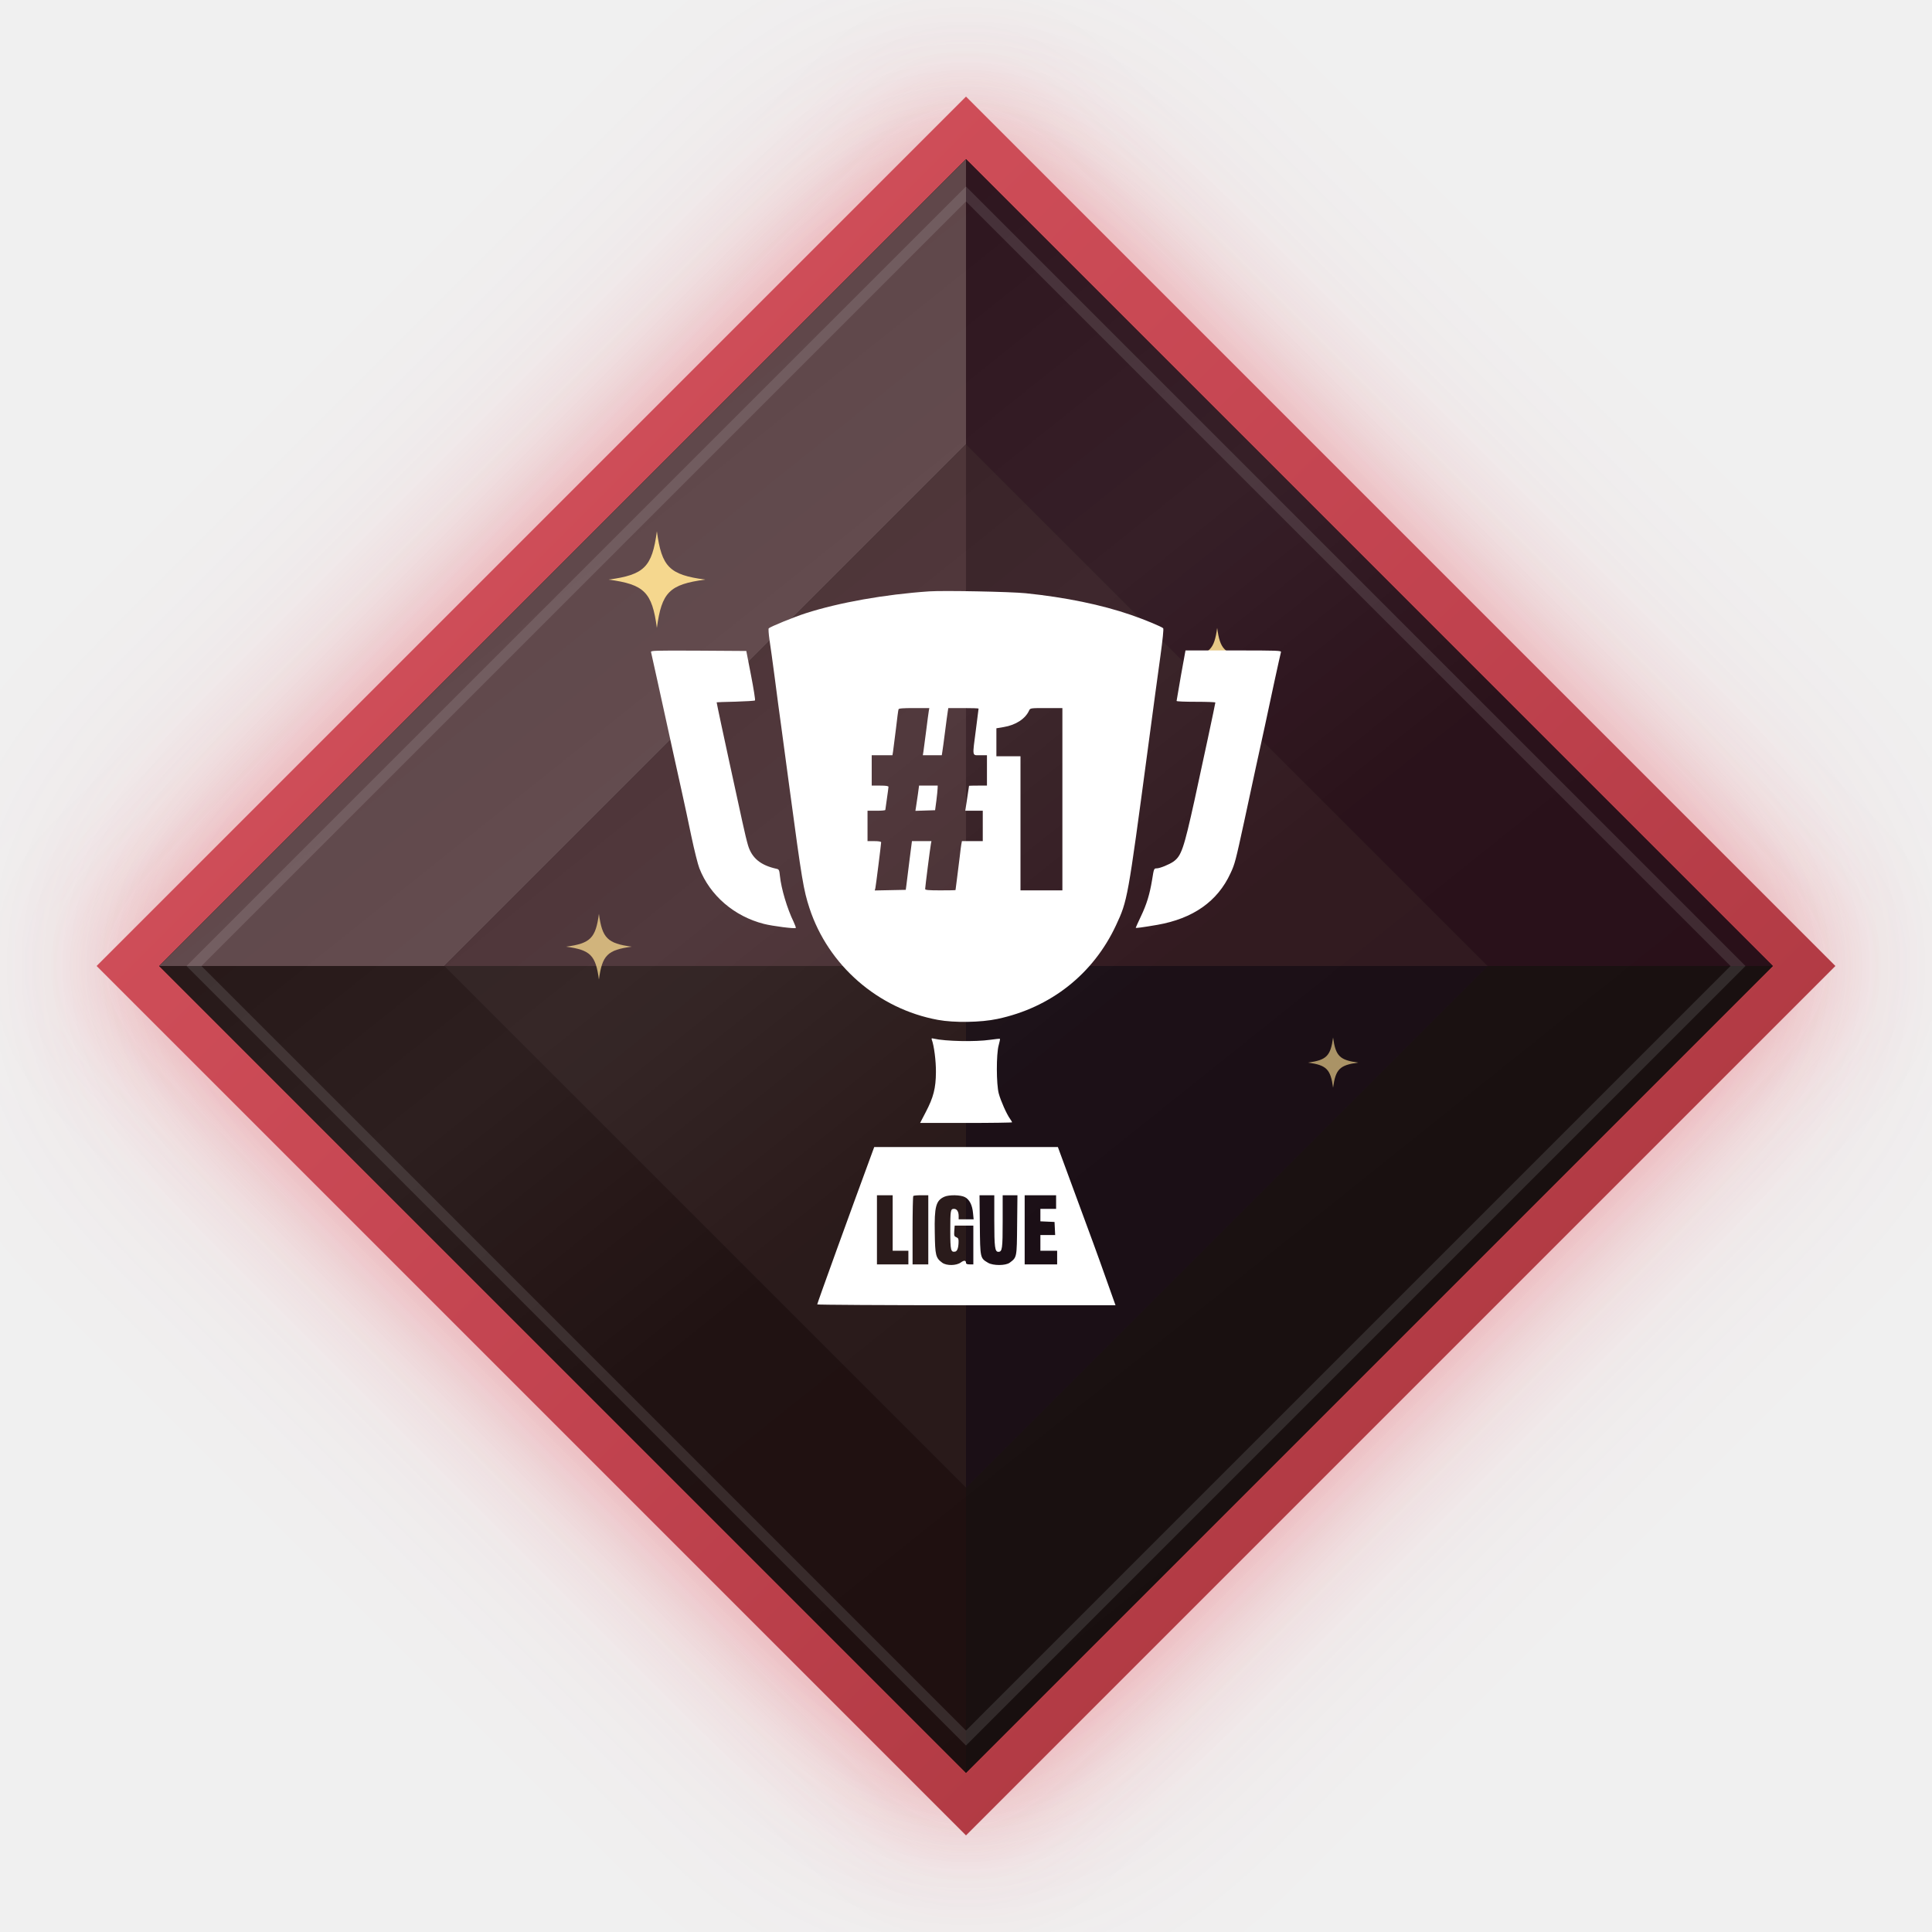
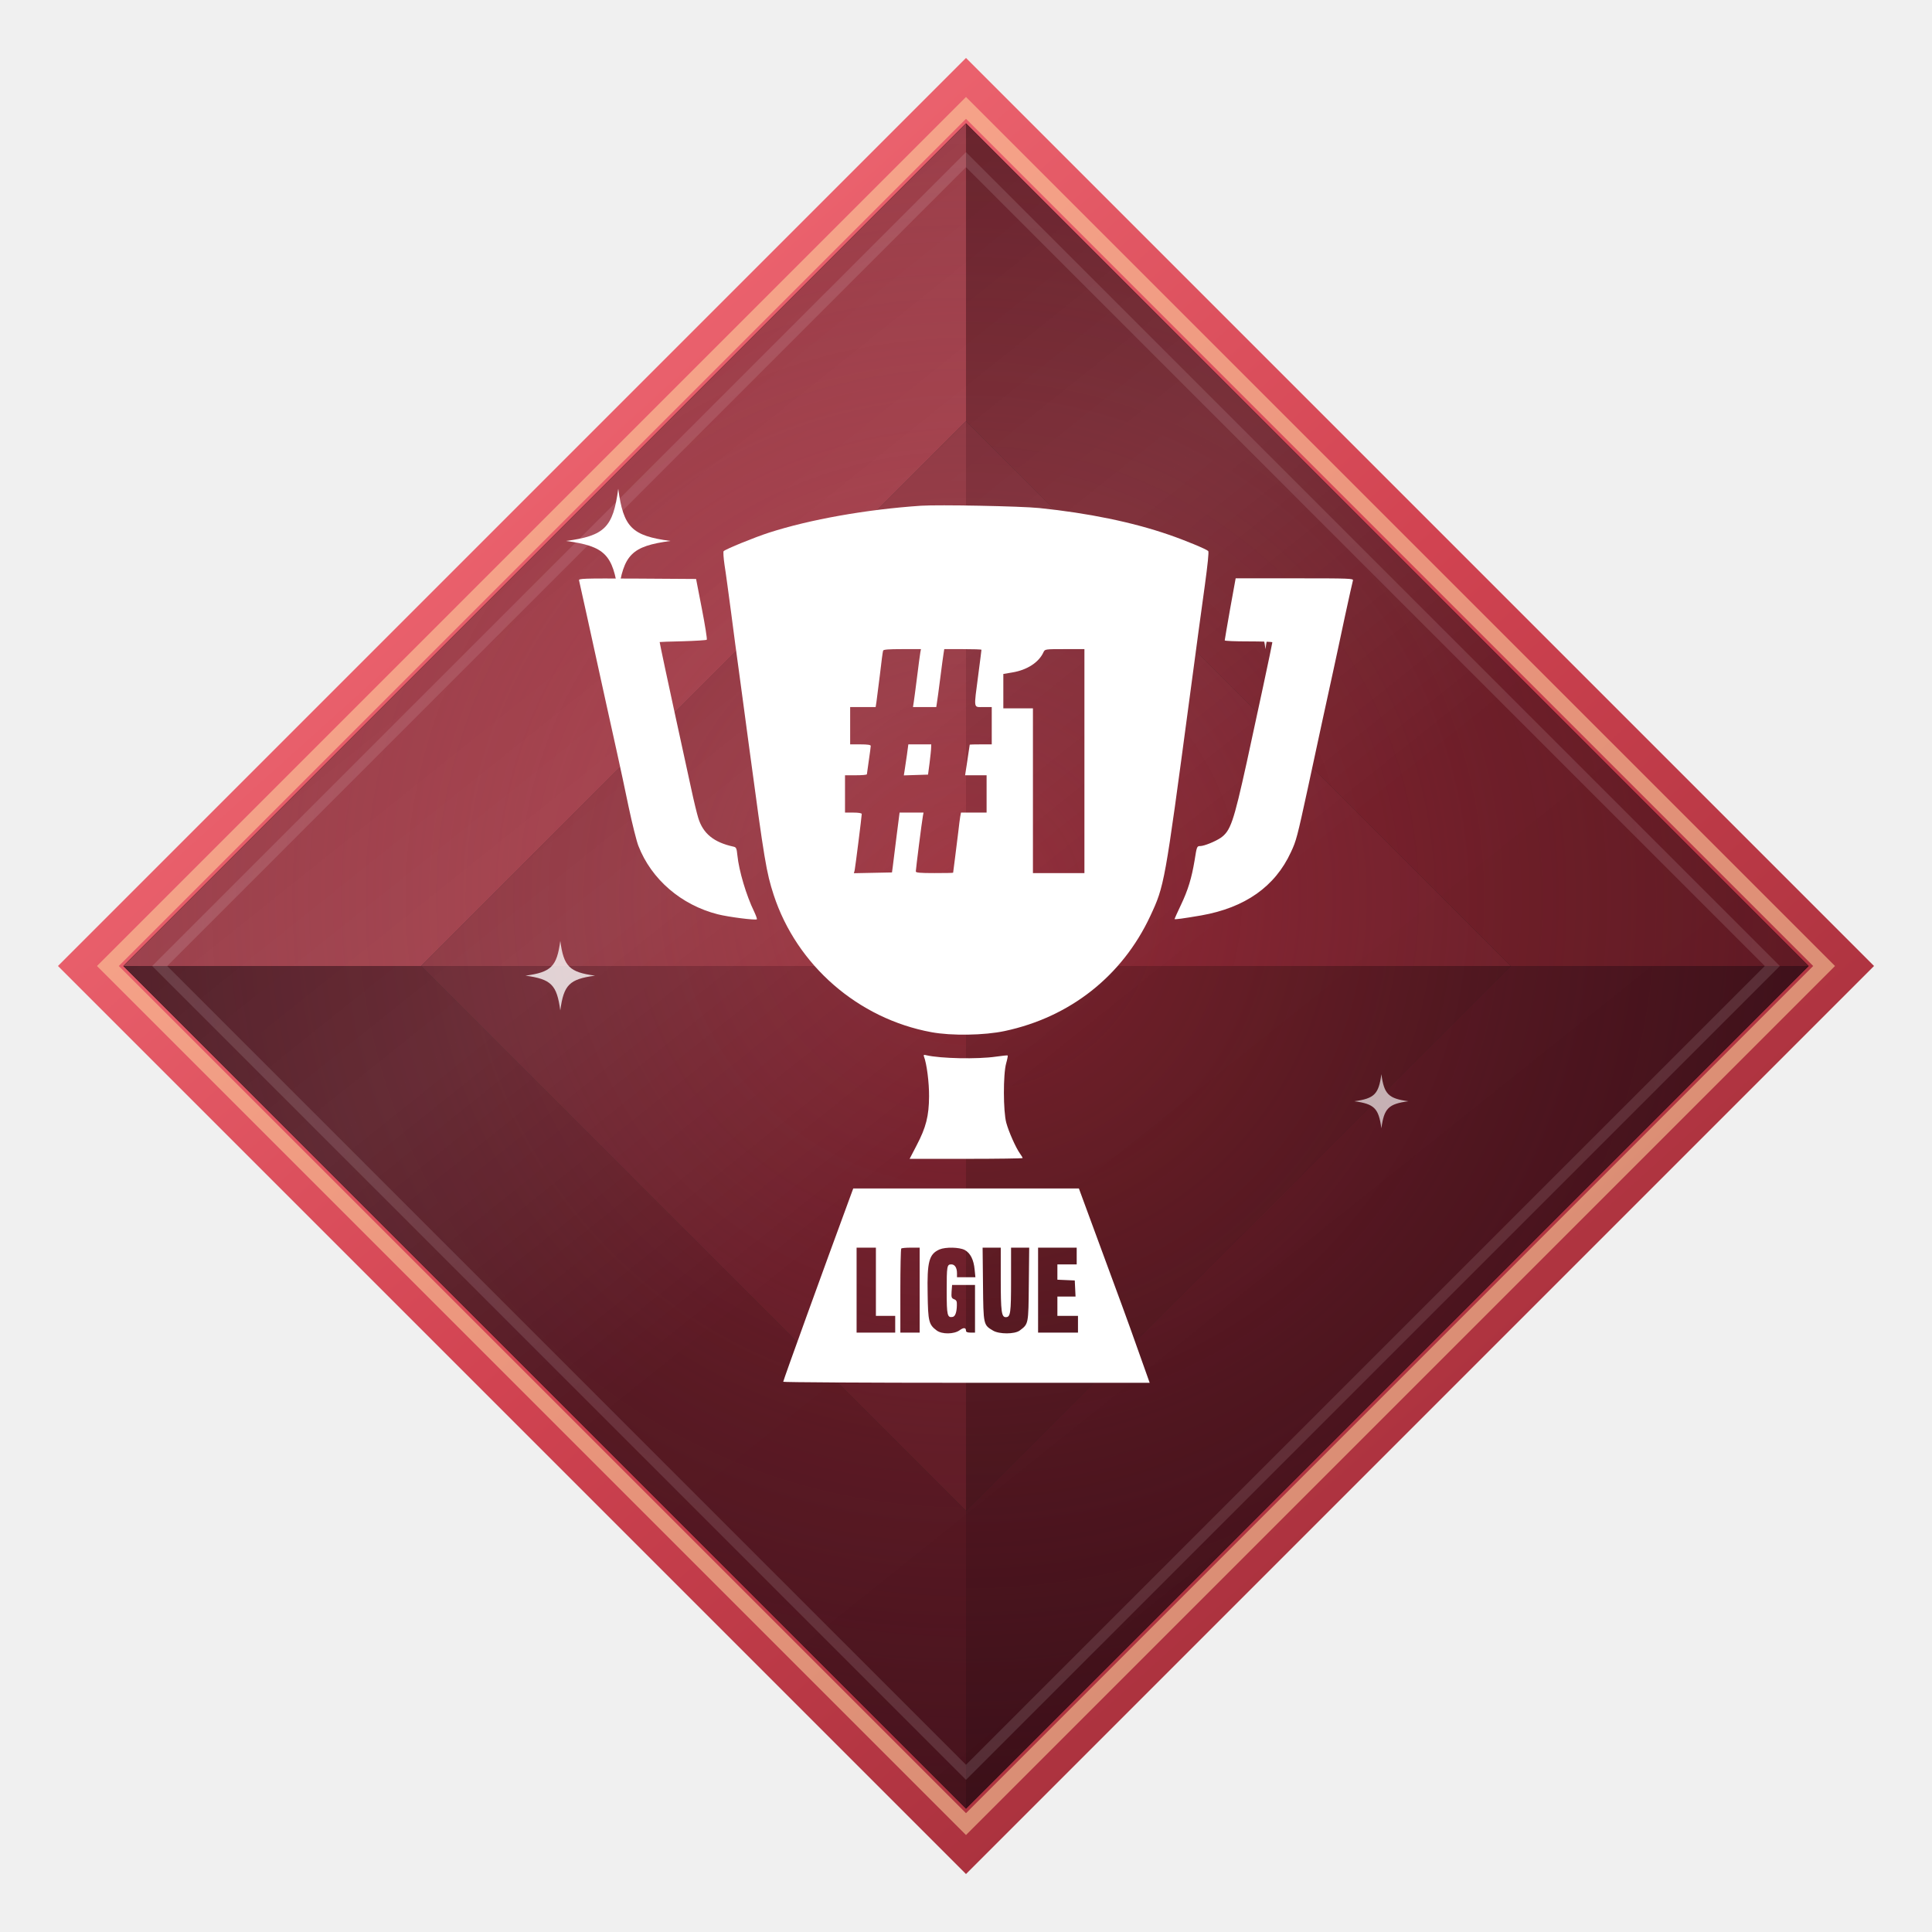
<svg xmlns="http://www.w3.org/2000/svg" viewBox="0 0 200 200" width="200" height="200" role="img" aria-label="leader-ligue">
  <defs>
-     <linearGradient id="rb_leader_ligue" x1="0" y1="0" x2="1" y2="1">
-       <stop offset="0" stop-color="#DA5660" />
-       <stop offset=".55" stop-color="#C0424E" />
-       <stop offset="1" stop-color="#A13238" />
+     <linearGradient id="rb_leader_ligue" x1=".05" y1="0" x2=".95" y2="1">
+       <stop offset="0" stop-color="#FF7A84" />
+       <stop offset=".5" stop-color="#D14351" />
+       <stop offset="1" stop-color="#8E2530" />
    </linearGradient>
    <linearGradient id="st_leader_ligue" x1=".1" y1="0" x2=".9" y2="1">
      <stop offset="0" stop-color="#fff" stop-opacity="0" />
-       <stop offset=".40" stop-color="#fff" stop-opacity=".075" />
+       <stop offset=".38" stop-color="#fff" stop-opacity=".10" />
      <stop offset=".56" stop-color="#fff" stop-opacity=".02" />
      <stop offset="1" stop-color="#fff" stop-opacity="0" />
    </linearGradient>
-     <filter id="g1_leader_ligue" x="-45%" y="-45%" width="190%" height="190%">
-       <feGaussianBlur stdDeviation="6" />
-     </filter>
-     <filter id="g2_leader_ligue" x="-60%" y="-60%" width="220%" height="220%">
-       <feGaussianBlur stdDeviation="13" />
-     </filter>
+     <radialGradient id="ig_leader_ligue" cx=".5" cy=".46" r=".55">
+       <stop offset="0" stop-color="#B22C3A" stop-opacity="0.55" />
+       <stop offset=".6" stop-color="#B22C3A" stop-opacity=".18" />
+       <stop offset="1" stop-color="#B22C3A" stop-opacity="0" />
+     </radialGradient>
    <clipPath id="cp_leader_ligue">
-       <path d="M100.00,16.48 L183.52,100.00 L100.00,183.52 L16.48,100.00 Z" />
+       <path d="M100.00,12.77 L187.23,100.00 L100.00,187.23 L12.77,100.00 Z" />
    </clipPath>
    <mask id="pk_leader_ligue" maskUnits="userSpaceOnUse" x="0" y="0" width="200" height="200">
-       <g transform="translate(67.355,61.152) scale(0.081342)">
+       <g transform="translate(59.893,52.273) scale(0.099935)">
        <path fill="#fff" d="M 354.667,0.8 c -56.933,3.867 -115.067,14.267 -157.333,27.867 c -14.933,4.8 -44.933,17.067 -47.067,19.2 c -0.533,0.533 -0.133,6.933 0.933,14.267 c 1.2,7.2 4.133,29.333 6.8,49.2 c 2.533,19.733 6.133,46.8 8,60 c 1.733,13.2 6.667,48.933 10.667,79.333 c 16,119.067 17.867,129.867 25.467,153.333 c 23.867,72.8 87.333,128.133 163.333,142.133 c 20.8,3.867 54.933,3.333 76,-1.2 c 67.733,-14.4 121.733,-57.067 150.667,-118.933 c 14.8,-31.733 14.933,-32.667 40.533,-224 c 6.267,-46.933 13.467,-100.533 16.133,-119.2 c 2.8,-20.533 4.267,-34.267 3.467,-35.067 c -2,-2 -24.533,-11.333 -40.933,-16.933 c -37.467,-12.933 -83.333,-22.4 -134,-27.6 c -19.6,-2 -104.267,-3.6 -122.667,-2.4 z m -0.667,152.133 c -0.4,2.133 -1.867,13.333 -3.333,25.067 c -1.467,11.733 -3.067,23.6 -3.467,26.267 l -0.8,5.067 l 12.133,0 l 12,0 l 0.667,-4.4 c 0.4,-2.267 2,-13.867 3.467,-25.6 c 1.467,-11.733 3.067,-23.333 3.467,-25.733 l 0.667,-4.267 l 19.2,0 c 10.667,0 19.333,0.267 19.333,0.667 c 0,0.4 -1.467,12.267 -3.333,26.267 c -4.667,35.867 -5.2,33.067 5.333,33.067 l 8.667,0 l 0,19.333 l 0,19.333 l -11.333,0 c -6.267,0 -11.333,0.133 -11.467,0.267 c 0,0.267 -1.067,7.467 -2.4,16 l -2.4,15.733 l 11.2,0 l 11.067,0 l 0,19.333 l 0,19.333 l -13.333,0 l -13.2,0 l -0.8,4.267 c -0.4,2.4 -1.333,9.467 -2,15.733 c -0.8,6.267 -2.267,18.267 -3.333,26.667 c -1.067,8.4 -2,15.467 -2,15.6 c 0,0.267 -8.667,0.4 -19.333,0.4 c -15.2,0 -19.333,-0.4 -19.333,-1.733 c 0,-2.133 6.267,-51.733 7.333,-57.333 l 0.667,-3.6 l -12.4,0 l -12.4,0 l -3.2,24.933 c -1.733,13.867 -3.467,27.733 -3.867,31.067 l -0.8,6 l -19.733,0.4 l -19.733,0.4 l 0.8,-3.067 c 0.667,-3.2 7.333,-55.867 7.333,-58.267 c 0,-0.933 -3.467,-1.467 -8.667,-1.467 l -8.667,0 l 0,-19.333 l 0,-19.333 l 11.333,0 c 6.267,0 11.333,-0.4 11.333,-1.067 c 0,-0.533 0.933,-6.933 2,-14.267 c 1.067,-7.333 2,-14.133 2,-15.067 c 0,-1.067 -3.067,-1.6 -10.667,-1.6 l -10.667,0 l 0,-19.333 l 0,-19.333 l 13.2,0 l 13.2,0 l 0.8,-5.067 c 0.4,-2.667 2,-15.467 3.6,-28.267 c 1.467,-12.8 2.933,-24.133 3.333,-25.067 c 0.267,-1.2 5.467,-1.6 19.733,-1.6 l 19.467,0 l -0.667,3.6 z m 170,112.4 l 0,116 l -26.667,0 l -26.667,0 l 0,-85.333 l 0,-85.333 l -15.333,0 l -15.333,0 l 0,-17.867 l 0,-17.733 l 9.467,-1.6 c 15.2,-2.533 27.333,-10.4 32.133,-20.933 c 1.467,-3.2 1.733,-3.2 22,-3.2 l 20.4,0 l 0,116 z M 340.133,258.933 c -0.933,6.133 -2,13.333 -2.4,16.133 l -0.8,5.067 l 12.533,-0.4 l 12.533,-0.4 l 1.6,-12 c 0.8,-6.667 1.6,-13.6 1.6,-15.733 l 0.133,-3.6 l -11.867,0 l -11.867,0 l -1.467,10.933 z M 0.533,78.267 c 0.533,2.133 10.8,48.533 28.267,128.4 c 3.333,15.067 8.4,37.867 11.2,50.667 c 2.8,12.8 8.267,37.733 11.867,55.467 c 3.733,17.6 8.267,35.733 10.133,40.4 c 13.467,34.667 44.4,61.2 82.133,70.8 c 10.933,2.8 39.2,6.4 40.533,5.2 c 0.4,-0.4 -0.933,-4 -2.8,-8 c -8.133,-16.667 -15.733,-42.267 -17.333,-58.133 c -0.8,-7.733 -1.2,-8.533 -4.4,-9.2 c -20,-4.4 -31.2,-13.467 -36.133,-29.6 c -1.333,-4.267 -4.667,-17.867 -7.333,-30.4 c -7.333,-34 -9.2,-42.4 -16.667,-76.533 c -6.267,-28.667 -16,-74.267 -16,-75.333 c 0,-0.133 10.8,-0.533 23.867,-0.8 c 13.2,-0.4 24.4,-1.067 24.933,-1.6 c 0.533,-0.533 -1.733,-14.933 -5.067,-32 l -6,-30.933 l -60.933,-0.4 c -57.733,-0.267 -60.933,-0.133 -60.267,2 z M 674.933,107.6 c -3.067,17.467 -5.6,32.133 -5.6,32.667 c 0,0.667 11.067,1.067 24.667,1.067 c 13.6,0 24.667,0.4 24.667,0.933 c 0,1.467 -16.533,78.667 -26.533,124.4 c -13.733,62.133 -16.8,70.933 -26.933,78.133 c -5.467,3.733 -17.2,8.533 -21.2,8.533 c -3.467,0 -3.6,0.4 -5.867,14.8 c -3.067,18.4 -6.8,30.8 -14.267,46.4 c -3.6,7.6 -6.533,14.133 -6.533,14.4 c 0,0.667 8.933,-0.533 27.6,-3.733 c 45.467,-8 76.533,-29.867 92.933,-65.467 c 5.6,-11.867 6.533,-15.6 17.6,-66.533 c 10.4,-48.533 20,-92.8 26.4,-121.867 c 2.533,-11.733 8,-36.933 12,-56 c 4.133,-19.067 7.867,-35.733 8.267,-37.067 c 0.667,-2.133 -2.8,-2.267 -60.4,-2.267 l -61.067,0 l -5.733,31.6 z M 357.733,571.2 c 2.933,7.467 5.467,27.333 5.333,41.467 c -0.133,20.267 -3.067,32 -12.933,50.8 l -7.2,13.867 l 58.533,0 c 32.133,0 58.533,-0.4 58.533,-0.8 c 0,-0.4 -1.2,-2.533 -2.667,-4.533 c -4.4,-6.133 -11.733,-22.667 -14.267,-32 c -3.2,-11.733 -3.333,-50.267 -0.133,-61.6 c 1.2,-4.133 1.867,-7.867 1.6,-8.133 c -0.267,-0.267 -5.733,0.267 -12.133,1.2 c -19.333,2.8 -57.333,2 -72.267,-1.467 c -2.4,-0.667 -2.933,-0.4 -2.4,1.2 z M 281.733,715.6 c -27.467,74.533 -69.733,191.2 -69.733,192.667 c 0,0.533 85.467,1.067 189.867,1.067 l 189.733,0 l -10.533,-29.6 c -5.733,-16.4 -13.867,-38.8 -17.867,-49.733 c -4,-11.067 -12.4,-33.867 -18.667,-50.667 c -14.4,-39.067 -16.667,-45.467 -22,-59.733 l -4.267,-11.6 l -116.933,0 l -116.8,0 l -2.8,7.6 z m 26.267,89.067 l 0,35.333 l 10,0 l 10,0 l 0,8.667 l 0,8.667 l -20,0 l -20,0 l 0,-44 l 0,-44 l 10,0 l 10,0 l 0,35.333 z m 45.333,8.667 l 0,44 l -10,0 l -10,0 l 0,-43.067 c 0,-23.733 0.4,-43.6 0.933,-44 c 0.4,-0.533 4.933,-0.933 10,-0.933 l 9.067,0 l 0,44 z m 46.667,-41.6 c 5.867,3.2 9.333,10.133 10.267,20.267 l 0.8,8 l -9.6,0 l -9.467,0 l 0,-4.133 c 0,-5.733 -2.267,-9.2 -5.867,-9.2 c -4.533,0 -4.8,1.6 -4.8,28 c 0,24.933 0.667,27.467 6.267,26.4 c 2.533,-0.533 4.133,-4.667 4.267,-12.133 c 0.133,-4 -0.4,-5.2 -2.8,-6.133 c -2.667,-1.067 -3.067,-1.867 -2.667,-8 l 0.533,-6.8 l 11.867,0 l 11.867,0 l 0,24.667 l 0,24.667 l -4.667,0 c -3.2,0 -4.667,-0.667 -4.667,-1.867 c 0,-3.467 -2.533,-3.6 -6.667,-0.533 c -5.733,4.133 -18.133,4.267 -23.6,0.267 c -8.267,-6.133 -9.067,-9.333 -9.467,-38 c -0.667,-33.467 1.467,-41.2 12.267,-46 c 6.267,-2.667 20.533,-2.4 26.133,0.533 z m 37.333,30.133 c 0,33.867 0.8,39.467 5.2,39.467 c 4.933,0 5.467,-4 5.467,-38.533 l 0,-33.467 l 9.333,0 l 9.467,0 l -0.4,37.867 c -0.4,41.867 -0.267,41.067 -9.467,48 c -5.2,3.867 -21.067,3.867 -27.467,0.133 c -10.133,-6 -10.133,-5.733 -10.533,-48.133 l -0.4,-37.867 l 9.333,0 l 9.467,0 l 0,32.533 z m 78.667,-23.867 l 0,8.667 l -10,0 l -10,0 l 0,8 l 0,7.867 l 9.067,0.4 l 8.933,0.4 l 0.4,8.267 l 0.4,8.4 l -9.467,0 l -9.333,0 l 0,10 l 0,10 l 10.667,0 l 10.667,0 l 0,8.667 l 0,8.667 l -20.667,0 l -20.667,0 l 0,-44 l 0,-44 l 20,0 l 20,0 l 0,8.667 z" />
      </g>
    </mask>
  </defs>
-   <path d="M100.00,10.00 L190.00,100.00 L100.00,190.00 L10.00,100.00 Z" fill="#E63946" opacity=".34" filter="url(#g1_leader_ligue)" />
-   <path d="M100.00,10.00 L190.00,100.00 L100.00,190.00 L10.00,100.00 Z" fill="#E63946" opacity=".22" filter="url(#g2_leader_ligue)" />
-   <path d="M100.00,10.00 L190.00,100.00 L100.00,190.00 L10.00,100.00 Z" fill="url(#rb_leader_ligue)" />
-   <path d="M100.00,16.48 L183.52,100.00 L100.00,183.52 L16.48,100.00 Z" fill="#1A0E11" />
+   <path d="M100.00,6.00 L194.00,100.00 L100.00,194.00 L6.00,100.00 Z" fill="url(#rb_leader_ligue)" />
+   <path d="M100.00,12.77 L187.23,100.00 L100.00,187.23 L12.77,100.00 Z" fill="#1A0E11" />
  <g clip-path="url(#cp_leader_ligue)">
-     <path d="M100.00,46.00 L46.00,100.00 L16.48,100.00 L100.00,16.48 Z" fill="#4F3538" />
-     <path d="M100.00,46.00 L154.00,100.00 L183.52,100.00 L100.00,16.48 Z" fill="#260D16" />
-     <path d="M100.00,154.00 L46.00,100.00 L16.48,100.00 L100.00,183.52 Z" fill="#1C0D0D" />
-     <path d="M100.00,154.00 L154.00,100.00 L183.52,100.00 L100.00,183.52 Z" fill="#160D0D" />
-     <path d="M100.00,100.00 L46.00,100.00 L100.00,46.00 Z" fill="#3D2226" />
-     <path d="M100.00,100.00 L154.00,100.00 L100.00,46.00 Z" fill="#2E161C" />
-     <path d="M100.00,100.00 L46.00,100.00 L100.00,154.00 Z" fill="#261616" />
-     <path d="M100.00,100.00 L154.00,100.00 L100.00,154.00 Z" fill="#1C0D16" />
-     <path d="M100.00,46.00 L46.00,100.00 L16.48,100.00 L100.00,16.48 Z" fill="#fff" opacity=".055" />
-     <path d="M100.00,100.00 L46.00,100.00 L100.00,46.00 Z" fill="#fff" opacity=".035" />
-     <path d="M100.00,100.00 L154.00,100.00 L100.00,154.00 Z" fill="#000" opacity=".18" />
-     <path d="M100.00,20.08 L179.92,100.00 L100.00,179.92 L20.08,100.00 Z" fill="none" stroke="#fff" stroke-opacity=".11" stroke-width="1.1" />
-     <path d="M100.00,16.48 L183.52,100.00 L100.00,183.52 L16.48,100.00 Z" fill="url(#st_leader_ligue)" />
+     <path d="M100.00,43.60 L43.60,100.00 L12.77,100.00 L100.00,12.77 Z" fill="#8C2733" />
+     <path d="M100.00,43.60 L156.40,100.00 L187.23,100.00 L100.00,12.77 Z" fill="#5A1620" />
+     <path d="M100.00,156.40 L43.60,100.00 L12.77,100.00 L100.00,187.23 Z" fill="#43101A" />
+     <path d="M100.00,156.40 L156.40,100.00 L187.23,100.00 L100.00,187.23 Z" fill="#380D16" />
+     <path d="M100.00,100.00 L43.60,100.00 L100.00,43.60 Z" fill="#75202C" />
+     <path d="M100.00,100.00 L156.40,100.00 L100.00,43.60 Z" fill="#5E1A25" />
+     <path d="M100.00,100.00 L43.60,100.00 L100.00,156.40 Z" fill="#4E1520" />
+     <path d="M100.00,100.00 L156.40,100.00 L100.00,156.40 Z" fill="#3E1019" />
+     <path d="M100.00,43.60 L43.60,100.00 L12.77,100.00 L100.00,12.77 Z" fill="#fff" opacity=".07" />
+     <path d="M100.00,100.00 L43.60,100.00 L100.00,43.60 Z" fill="#fff" opacity=".045" />
+     <path d="M100.00,100.00 L156.40,100.00 L100.00,156.40 Z" fill="#000" opacity=".18" />
+     <path d="M100.00,16.53 L183.47,100.00 L100.00,183.47 L16.53,100.00 Z" fill="none" stroke="#fff" stroke-opacity=".13" stroke-width="1.1" />
+     <path d="M100.00,12.77 L187.23,100.00 L100.00,187.23 L12.77,100.00 Z" fill="url(#ig_leader_ligue)" />
+     <path d="M100.00,12.77 L187.23,100.00 L100.00,187.23 L12.77,100.00 Z" fill="url(#st_leader_ligue)" />
  </g>
-   <path d="M68.00,55.00 C68.50,58.70 69.30,59.50 73.00,60.00 C69.30,60.50 68.50,61.30 68.00,65.00 C67.50,61.30 66.70,60.50 63.00,60.00 C66.70,59.50 67.50,58.70 68.00,55.00 Z" fill="#F5D78E" />
-   <path d="M126.00,65.00 C126.30,67.22 126.78,67.70 129.00,68.00 C126.78,68.30 126.30,68.78 126.00,71.00 C125.70,68.78 125.22,68.30 123.00,68.00 C125.22,67.70 125.70,67.22 126.00,65.00 Z" fill="#F5D78E" opacity=".92" />
-   <path d="M62.00,94.60 C62.34,97.12 62.88,97.66 65.40,98.00 C62.88,98.34 62.34,98.88 62.00,101.40 C61.66,98.88 61.12,98.34 58.60,98.00 C61.12,97.66 61.66,97.12 62.00,94.60 Z" fill="#F5D78E" opacity=".78" />
-   <path d="M138.00,107.40 C138.26,109.32 138.68,109.74 140.60,110.00 C138.68,110.26 138.26,110.68 138.00,112.60 C137.74,110.68 137.32,110.26 135.40,110.00 C137.32,109.74 137.74,109.32 138.00,107.40 Z" fill="#F5D78E" opacity=".66" />
+   <path d="M100.00,11.17 L188.83,100.00 L100.00,188.83 L11.17,100.00 Z" fill="none" stroke="#FFD9A0" stroke-opacity=".55" stroke-width="1.6" />
+   <path d="M64.00,50.60 C64.54,54.60 65.40,55.46 69.40,56.00 C65.40,56.54 64.54,57.40 64.00,61.40 C63.46,57.40 62.60,56.54 58.60,56.00 C62.60,55.46 63.46,54.60 64.00,50.60 Z" fill="#FFFFFF" />
+   <path d="M131.00,60.80 C131.32,63.17 131.83,63.68 134.20,64.00 C131.83,64.32 131.32,64.83 131.00,67.20 C130.68,64.83 130.17,64.32 127.80,64.00 C130.17,63.68 130.68,63.17 131.00,60.80 Z" fill="#FFFFFF" opacity=".92" />
+   <path d="M58.00,97.40 C58.36,100.06 58.94,100.64 61.60,101.00 C58.94,101.36 58.36,101.94 58.00,104.60 C57.64,101.94 57.06,101.36 54.40,101.00 C57.06,100.64 57.64,100.06 58.00,97.40 Z" fill="#FFFFFF" opacity=".78" />
+   <path d="M143.00,111.20 C143.28,113.27 143.73,113.72 145.80,114.00 C143.73,114.28 143.28,114.73 143.00,116.80 C142.72,114.73 142.27,114.28 140.20,114.00 C142.27,113.72 142.72,113.27 143.00,111.20 Z" fill="#FFFFFF" opacity=".66" />
  <rect x="0" y="0" width="200" height="200" fill="#FFFFFF" mask="url(#pk_leader_ligue)" />
</svg>
